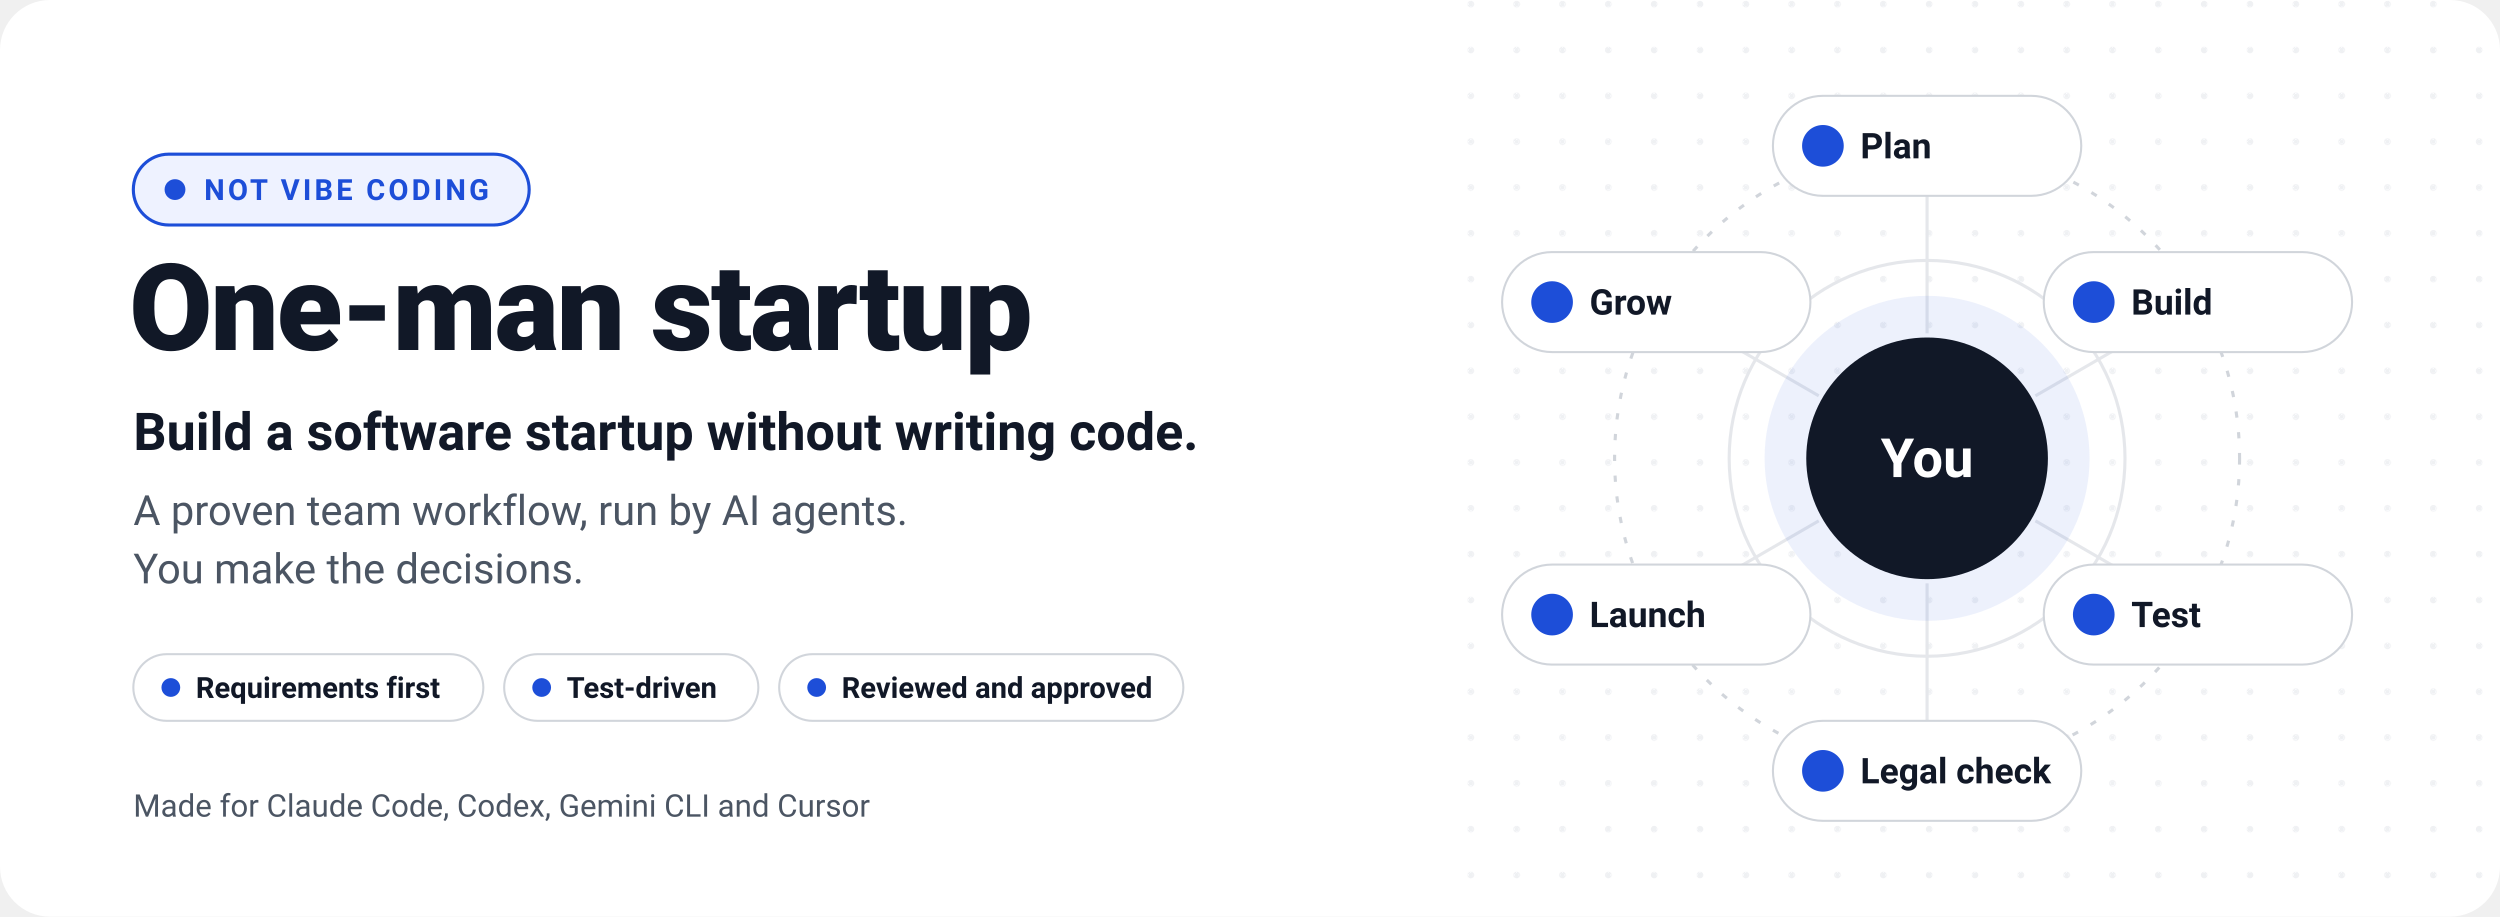
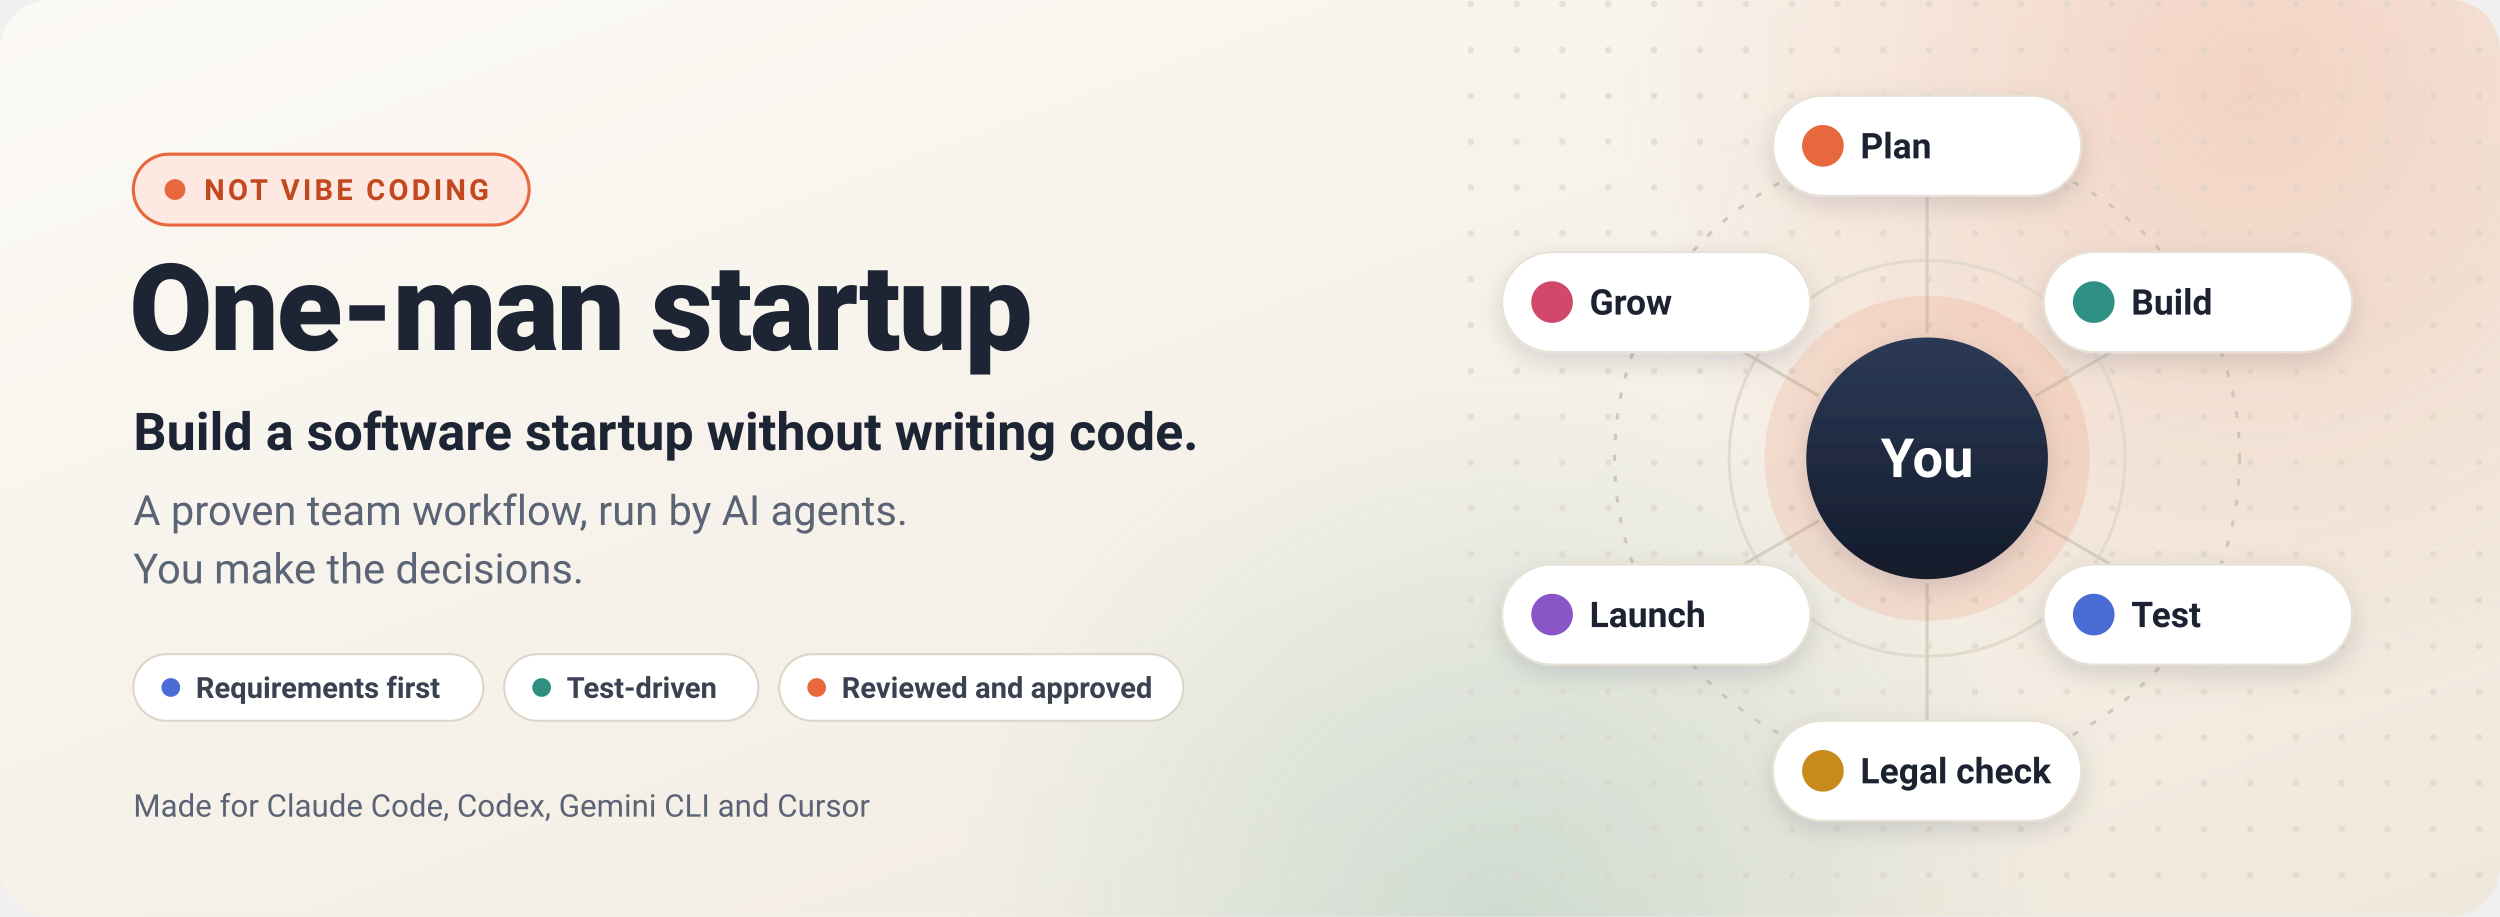
<svg xmlns="http://www.w3.org/2000/svg" viewBox="0 0 1200 440" role="img" aria-labelledby="t d">
  <style>
-     .bg1, .bg2 { stop-color: #ffffff; }
-     .ink { fill: #111827; } .soft { fill: #4b5563; }
-     .you1, .you2 { stop-color: #111827; } .youtxt { fill: #ffffff; }
-     .glowA, .glowB { stop-color: #ffffff; stop-opacity: 0; } .dot { fill: #e5e7eb; }
-     .ring { stroke: #d1d5db; stroke-width: 1.5; fill: none; stroke-dasharray: 3 7; }
-     .ring2 { stroke: #e5e7eb; stroke-width: 1.5; fill: none; } .spoke { stroke: #e5e7eb; stroke-width: 1.5; }
-     .halo { fill: #1d4ed8; opacity: 0.08; }
-     .chip { fill: #ffffff; stroke: #d1d5db; stroke-width: 1; }
-     .badge { fill: #eef2ff; stroke: #1d4ed8; stroke-width: 1.5; } .badgetxt { fill: #1d4ed8; }
-     .tag { fill: #ffffff; stroke: #d1d5db; stroke-width: 1; } .tagtxt { fill: #111827; }
-     .c1, .c2, .c3, .c4, .c5, .c6 { fill: #1d4ed8; }
+     .bg1 { stop-color: #fcfaf6; } .bg2 { stop-color: #efe8dc; }
+     .glowA { stop-color: #e8673c; } .glowB { stop-color: #2f8f83; }
+     .ink { fill: #1d2433; } .soft { fill: #5b6475; } .dot { fill: #d8d1c3; }
+     .ring { stroke: #cfc7b8; stroke-width: 1.5; fill: none; stroke-dasharray: 3 7; }
+     .ring2 { stroke: #e2dbcd; stroke-width: 1.5; fill: none; }
+     .spoke { stroke: #d6cfc1; stroke-width: 1.5; }
+     .you1 { stop-color: #2c3a57; } .you2 { stop-color: #141b2a; } .youtxt { fill: #ffffff; }
+     .halo { fill: #e8673c; opacity: 0.14; }
+     .chip { fill: #ffffff; stroke: #e7e1d5; stroke-width: 1; }
+     .badge { fill: #fde9e1; stroke: #e8673c; stroke-width: 1.5; } .badgetxt { fill: #c4481f; }
+     .tag { fill: #ffffff; stroke: #ddd6c8; stroke-width: 1; } .tagtxt { fill: #3a4252; }
+     .c1 { fill: #e8673c; } .c2 { fill: #2f8f83; } .c3 { fill: #4a6cd4; }
+     .c4 { fill: #c98a1b; } .c5 { fill: #8a55c7; } .c6 { fill: #d04a6b; }
    text { font-family: -apple-system, "Segoe UI", Roboto, Helvetica, Arial, sans-serif; }
-     .mono { font-family: ui-monospace, "SF Mono", Menlo, Consolas, monospace; }
    @media (prefers-color-scheme: dark) {
-       .bg1, .bg2 { stop-color: #0d1117; }
-       .ink { fill: #e6edf3; } .soft { fill: #9da7b3; }
-       .you1, .you2 { stop-color: #e6edf3; } .youtxt { fill: #0d1117; }
-       .glowA, .glowB { stop-opacity: 0; } .dot { fill: #21262d; }
-       .ring { stroke: #30363d; stroke-width: 1.5; fill: none; stroke-dasharray: 3 7; }
-       .ring2 { stroke: #21262d; stroke-width: 1.5; fill: none; } .spoke { stroke: #21262d; stroke-width: 1.5; }
-       .halo { fill: #2f6feb; opacity: 0.08; }
-       .chip { fill: #0d1117; stroke: #30363d; stroke-width: 1; }
-       .badge { fill: #121d33; stroke: #2f6feb; stroke-width: 1.5; } .badgetxt { fill: #79b0ff; }
-       .tag { fill: #0d1117; stroke: #30363d; stroke-width: 1; } .tagtxt { fill: #e6edf3; }
-       .c1, .c2, .c3, .c4, .c5, .c6 { fill: #2f6feb; }
+       .bg1 { stop-color: #1a2131; } .bg2 { stop-color: #0e121a; }
+       .ink { fill: #eef0f4; } .soft { fill: #a3abba; } .dot { fill: #2a3242; }
+       .ring { stroke: #3a4354; } .ring2 { stroke: #262e3c; } .spoke { stroke: #333c4c; }
+       .you1 { stop-color: #f6f2ea; } .you2 { stop-color: #d9d2c4; } .youtxt { fill: #141922; }
+       .halo { opacity: 0.22; }
+       .chip { fill: #1f2734; stroke: #313a4a; }
+       .badge { fill: #3a2219; } .badgetxt { fill: #f39a76; }
+       .tag { fill: #1f2734; stroke: #313a4a; } .tagtxt { fill: #c9cfda; }
    }
  </style>
  <defs>
    <linearGradient id="bg" x1="0" y1="0" x2="1" y2="1">
      <stop offset="0" class="bg1" />
      <stop offset="1" class="bg2" />
    </linearGradient>
    <radialGradient id="gA">
      <stop offset="0" class="glowA" stop-opacity="0.22" />
      <stop offset="1" class="glowA" stop-opacity="0" />
    </radialGradient>
    <radialGradient id="gB">
      <stop offset="0" class="glowB" stop-opacity="0.18" />
      <stop offset="1" class="glowB" stop-opacity="0" />
    </radialGradient>
    <linearGradient id="you" x1="0" y1="0" x2="0" y2="1">
      <stop offset="0" class="you1" />
      <stop offset="1" class="you2" />
    </linearGradient>
    <pattern id="dots" width="22" height="22" patternUnits="userSpaceOnUse">
      <circle class="dot" cx="2" cy="2" r="1.6" />
    </pattern>
    <filter id="sh" x="-30%" y="-40%" width="160%" height="200%">
      <feDropShadow dx="0" dy="4" stdDeviation="6" flood-color="#1d2433" flood-opacity="0.13" />
    </filter>
    <clipPath id="frame">
      <rect width="1200" height="440" rx="24" />
    </clipPath>
  </defs>
  <g clip-path="url(#frame)">
    <rect width="1200" height="440" fill="url(#bg)" />
    <circle cx="1080" cy="40" r="300" fill="url(#gA)" />
    <circle cx="720" cy="440" r="260" fill="url(#gB)" />
    <rect x="700" y="0" width="500" height="440" fill="url(#dots)" opacity="0.6" />
  </g>
  <g transform="translate(64 74)">
    <rect class="badge" width="190" height="34" rx="17" />
    <circle class="c1" cx="20" cy="17" r="5" />
    <text class="badgetxt" x="34" y="22" font-size="14" font-weight="700" letter-spacing="1.5">NOT VIBE CODING</text>
  </g>
  <text class="ink" x="62" y="168" font-size="58" font-weight="800" letter-spacing="-1">One-man startup</text>
  <text class="ink" x="64" y="216" font-size="25" font-weight="600">Build a software startup without writing code.</text>
  <text class="soft" x="64" y="252" font-size="20">A proven team workflow, run by AI agents.</text>
  <text class="soft" x="64" y="280" font-size="20">You make the decisions.</text>
  <g font-size="14" font-weight="600">
    <g transform="translate(64 314)">
      <rect class="tag" width="168" height="32" rx="16" />
      <circle class="c3" cx="18" cy="16" r="4.5" />
      <text class="tagtxt" x="30" y="21">Requirements first</text>
    </g>
    <g transform="translate(242 314)">
      <rect class="tag" width="122" height="32" rx="16" />
      <circle class="c2" cx="18" cy="16" r="4.5" />
      <text class="tagtxt" x="30" y="21">Test-driven</text>
    </g>
    <g transform="translate(374 314)">
      <rect class="tag" width="194" height="32" rx="16" />
      <circle class="c1" cx="18" cy="16" r="4.5" />
      <text class="tagtxt" x="30" y="21">Reviewed and approved</text>
    </g>
  </g>
  <text class="soft" x="64" y="392" font-size="15">Made for Claude Code, Codex, Gemini CLI and Cursor</text>
  <g transform="translate(925 220)">
    <circle class="ring2" r="95" />
    <circle class="ring" r="150" />
    <path class="spoke" d="M0 -60 L0 -126 M52 -30 L109 -63 M52 30 L109 63 M0 60 L0 126 M-52 30 L-109 63 M-52 -30 L-109 -63" />
    <circle class="halo" r="78" />
-     <circle r="58" fill="url(#you)" />
+     <circle r="58" fill="url(#you)" filter="url(#sh)" />
    <text class="youtxt" y="9" font-size="26" font-weight="700" text-anchor="middle">You</text>
    <g font-size="17" font-weight="600">
-       <g transform="translate(0 -150)">
+       <g transform="translate(0 -150)" filter="url(#sh)">
        <rect class="chip" x="-74" y="-24" width="148" height="48" rx="24" />
        <circle class="c1" cx="-50" r="10" />
        <text class="ink" x="-32" y="6">Plan</text>
      </g>
-       <g transform="translate(130 -75)">
+       <g transform="translate(130 -75)" filter="url(#sh)">
        <rect class="chip" x="-74" y="-24" width="148" height="48" rx="24" />
        <circle class="c2" cx="-50" r="10" />
        <text class="ink" x="-32" y="6">Build</text>
      </g>
-       <g transform="translate(130 75)">
+       <g transform="translate(130 75)" filter="url(#sh)">
        <rect class="chip" x="-74" y="-24" width="148" height="48" rx="24" />
        <circle class="c3" cx="-50" r="10" />
        <text class="ink" x="-32" y="6">Test</text>
      </g>
-       <g transform="translate(0 150)">
+       <g transform="translate(0 150)" filter="url(#sh)">
        <rect class="chip" x="-74" y="-24" width="148" height="48" rx="24" />
        <circle class="c4" cx="-50" r="10" />
        <text class="ink" x="-32" y="6">Legal check</text>
      </g>
-       <g transform="translate(-130 75)">
+       <g transform="translate(-130 75)" filter="url(#sh)">
        <rect class="chip" x="-74" y="-24" width="148" height="48" rx="24" />
        <circle class="c5" cx="-50" r="10" />
        <text class="ink" x="-32" y="6">Launch</text>
      </g>
-       <g transform="translate(-130 -75)">
+       <g transform="translate(-130 -75)" filter="url(#sh)">
        <rect class="chip" x="-74" y="-24" width="148" height="48" rx="24" />
        <circle class="c6" cx="-50" r="10" />
        <text class="ink" x="-32" y="6">Grow</text>
      </g>
    </g>
  </g>
</svg>
